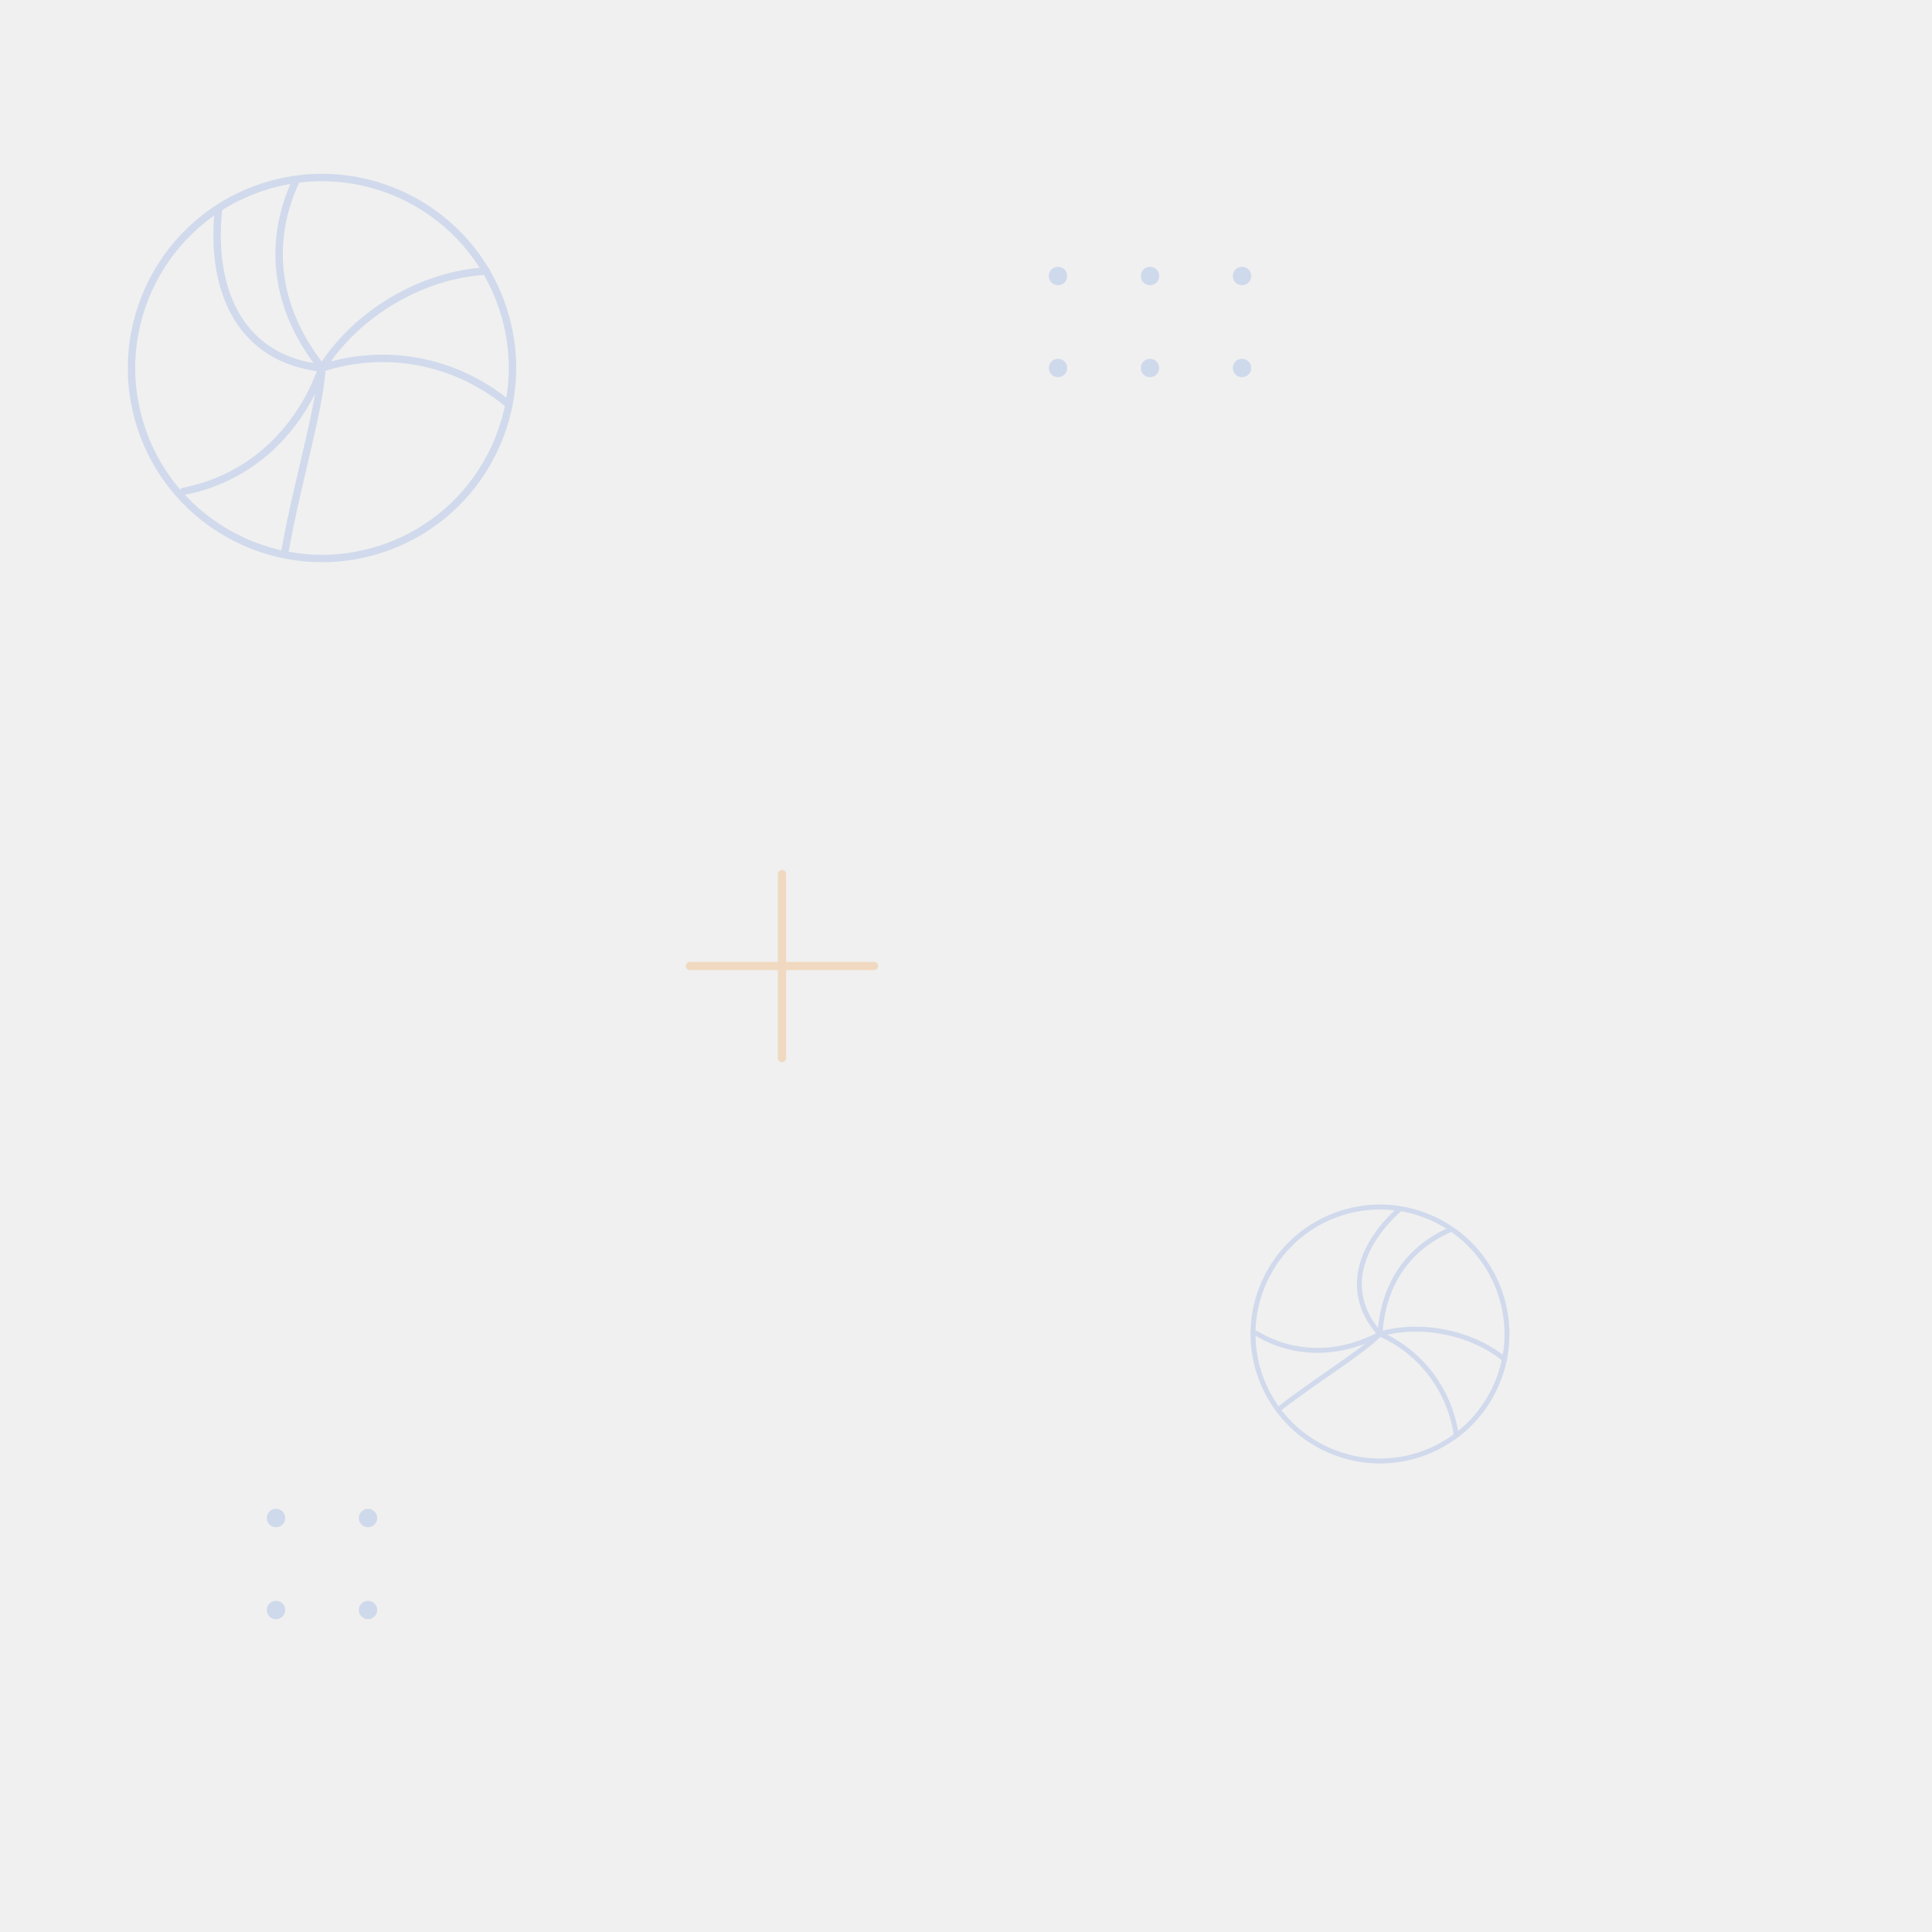
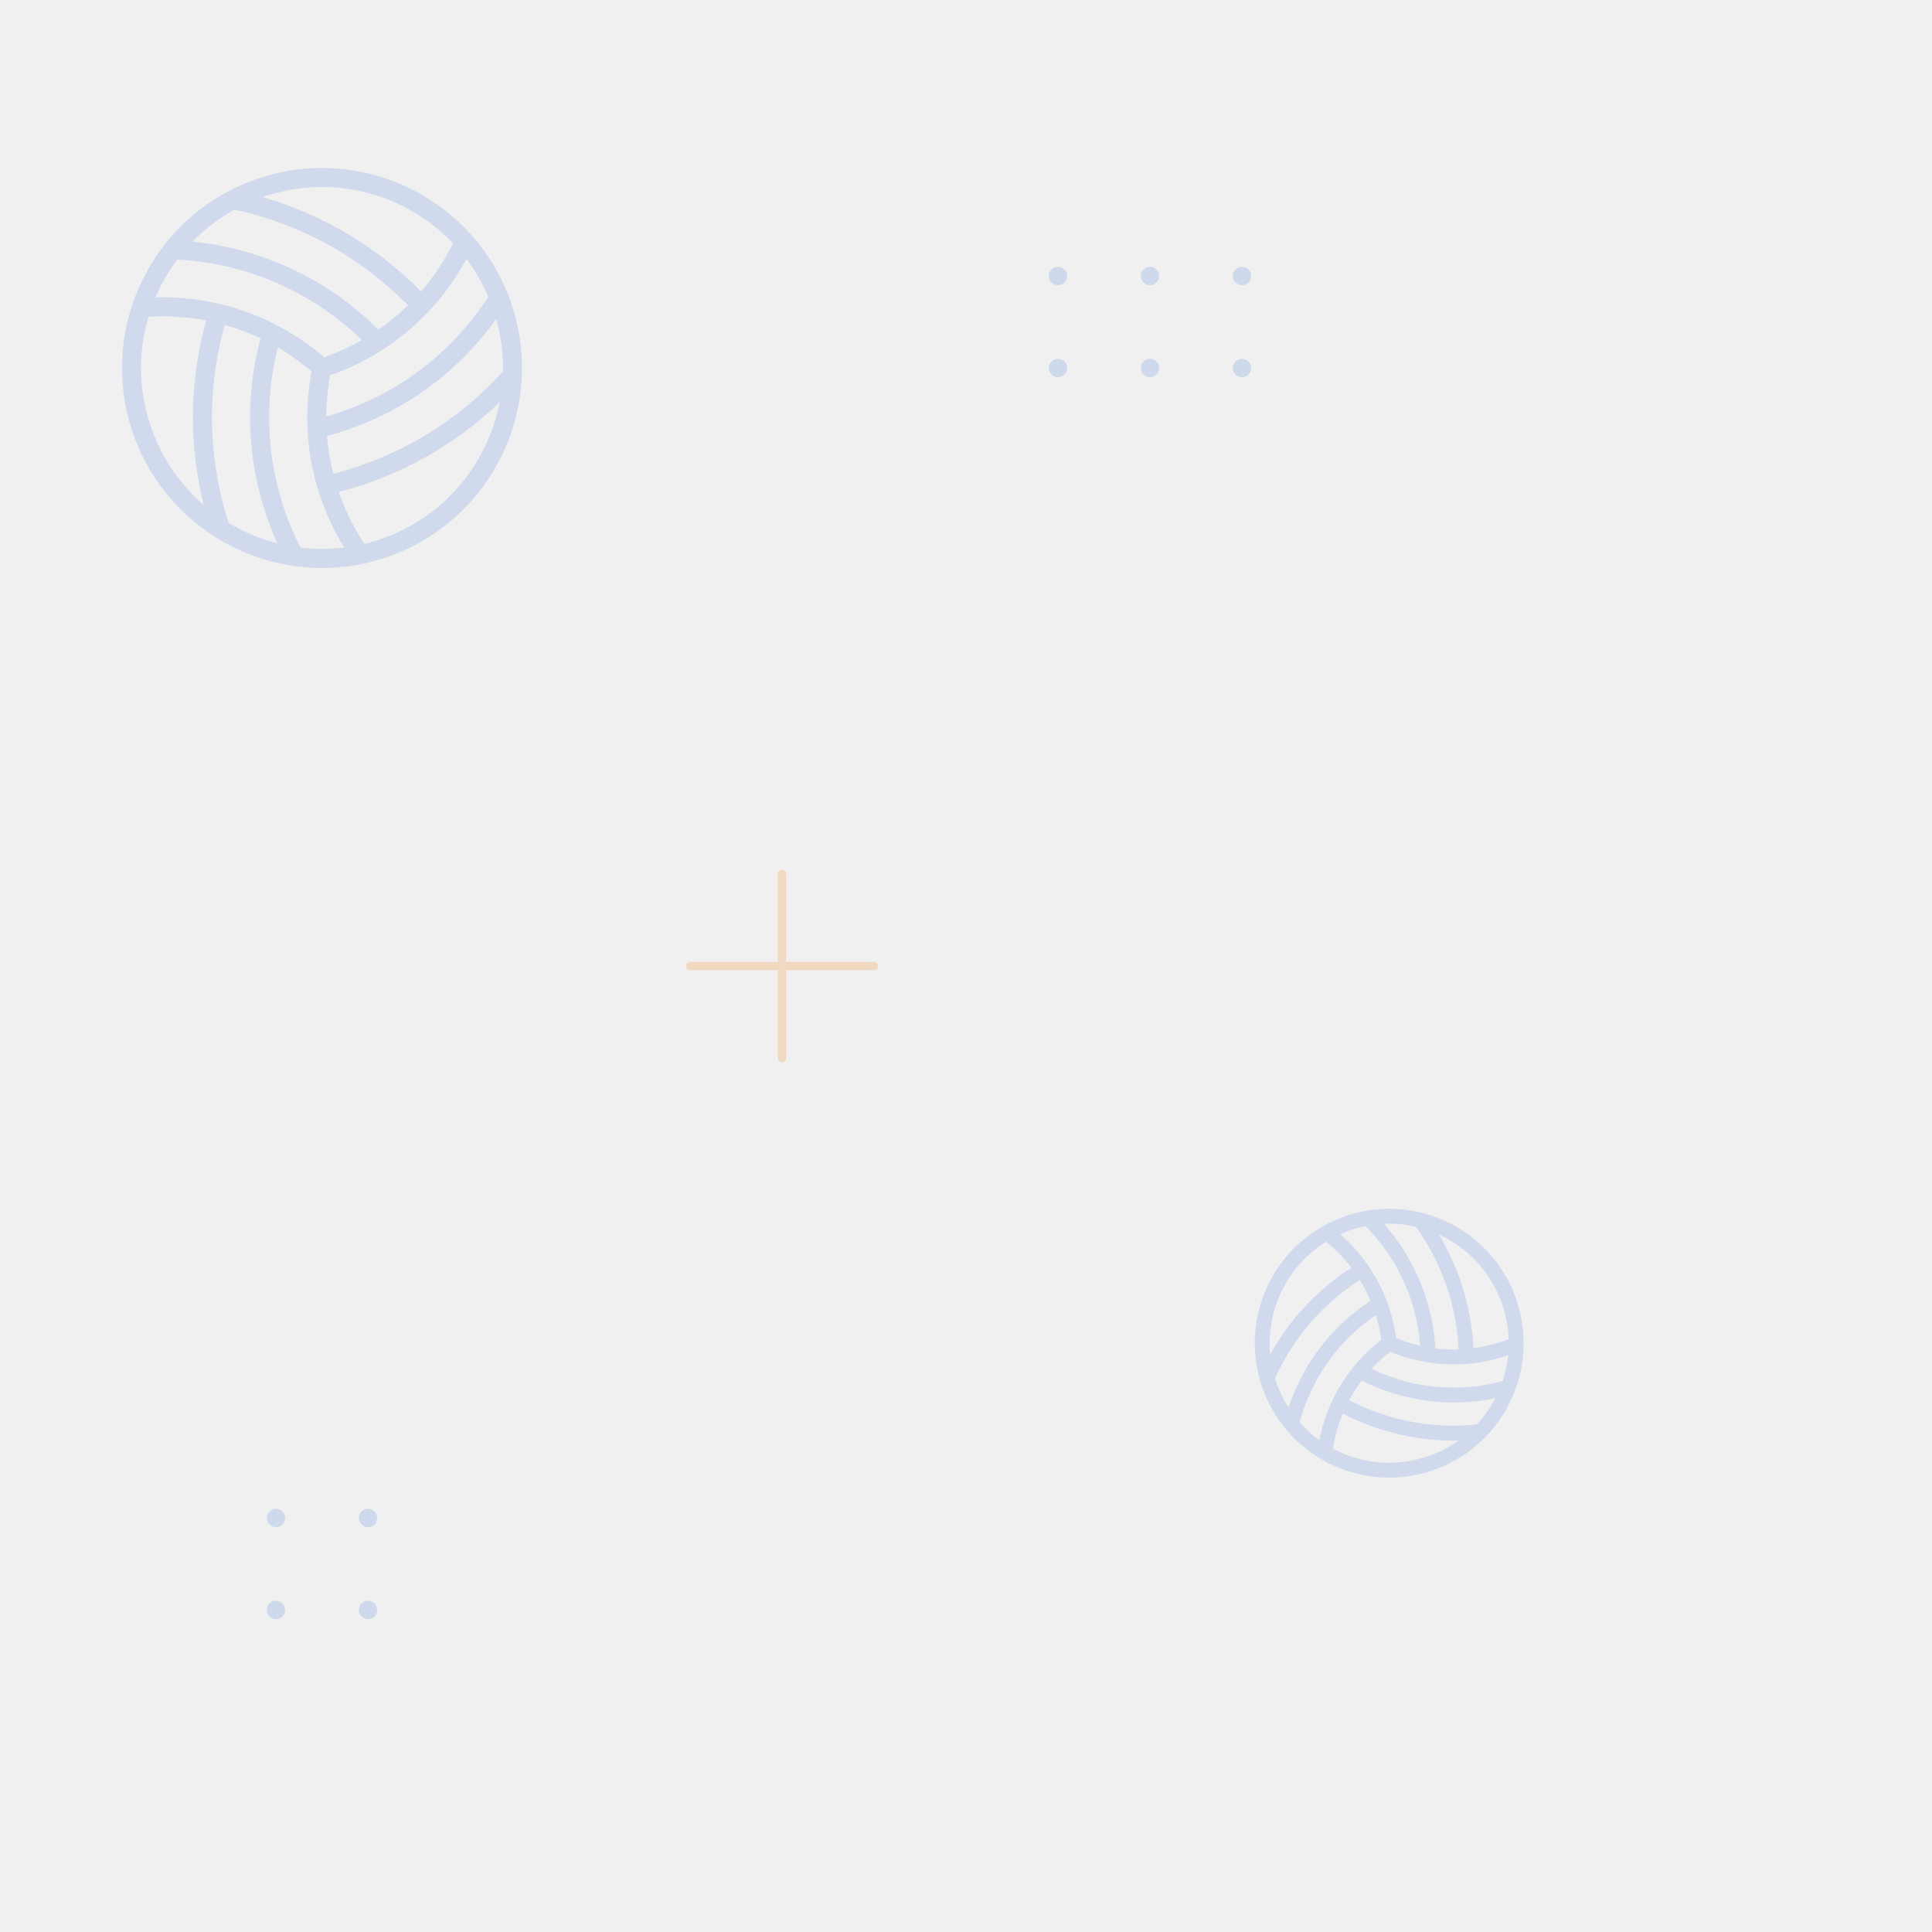
- <svg xmlns="http://www.w3.org/2000/svg" width="420" height="420" viewBox="0 0 420 420" fill="none" stroke="#1f5fd6" stroke-linecap="round">
-   <g opacity=".15" stroke-width="1.8">
-     <g transform="translate(70 80) rotate(-18) scale(.9)">
-       <circle cx="0" cy="0" r="46" />
-       <path d="M0 0 C-6 -16 -4 -32 8 -45" />
-       <path d="M0 0 C16 0 31 8 40 22" />
-       <path d="M0 0 C-10 13 -25 20 -41 18" />
-       <path d="M-12 -44 C-20 -26 -18 -8 0 0" />
-       <path d="M45 -10 C30 -14 12 -10 0 0" />
-       <path d="M-22 39 C-14 24 -4 10 0 0" />
+ <svg xmlns="http://www.w3.org/2000/svg" width="420" height="420" viewBox="0 0 420 420">
+   <g opacity=".15">
+     <g transform="translate(25 35) rotate(-18 45 45) scale(.9)">
+       <defs>
+         <clipPath id="ac">
+           <circle cx="50" cy="50" r="46" />
+         </clipPath>
+         <mask id="am0" maskUnits="userSpaceOnUse" x="-50" y="-50" width="200" height="200">
+           <rect x="-50" y="-50" width="200" height="200" fill="#000" />
+           <circle cx="99.80" cy="78.75" r="57.50" fill="#fff" />
+         </mask>
+         <mask id="am1" maskUnits="userSpaceOnUse" x="-50" y="-50" width="200" height="200">
+           <rect x="-50" y="-50" width="200" height="200" fill="#000" />
+           <circle cx="0.20" cy="78.75" r="57.50" fill="#fff" />
+         </mask>
+         <mask id="am2" maskUnits="userSpaceOnUse" x="-50" y="-50" width="200" height="200">
+           <rect x="-50" y="-50" width="200" height="200" fill="#000" />
+           <circle cx="50.00" cy="-7.50" r="57.50" fill="#fff" />
+         </mask>
+       </defs>
+       <g fill="none" stroke="#1f5fd6" stroke-width="4.6">
+         <g clip-path="url(#ac)">
+           <g mask="url(#am0)">
+             <circle cx="50.00" cy="-7.50" r="57.50" />
+             <circle cx="50.00" cy="-7.50" r="71.30" />
+             <circle cx="50.00" cy="-7.50" r="85.10" />
+           </g>
+           <g mask="url(#am1)">
+             <circle cx="99.80" cy="78.75" r="57.50" />
+             <circle cx="99.80" cy="78.75" r="71.30" />
+             <circle cx="99.80" cy="78.75" r="85.10" />
+           </g>
+           <g mask="url(#am2)">
+             <circle cx="0.20" cy="78.75" r="57.50" />
+             <circle cx="0.20" cy="78.75" r="71.30" />
+             <circle cx="0.20" cy="78.75" r="85.10" />
+           </g>
+         </g>
+         <circle cx="50" cy="50" r="46" />
+       </g>
    </g>
-     <g transform="translate(300 290) rotate(24) scale(.6)">
-       <circle cx="0" cy="0" r="46" />
-       <path d="M0 0 C-6 -16 -4 -32 8 -45" />
-       <path d="M0 0 C16 0 31 8 40 22" />
-       <path d="M0 0 C-10 13 -25 20 -41 18" />
-       <path d="M-12 -44 C-20 -26 -18 -8 0 0" />
-       <path d="M45 -10 C30 -14 12 -10 0 0" />
-       <path d="M-22 39 C-14 24 -4 10 0 0" />
+     <g transform="translate(272 262) rotate(24 30 30) scale(.6)">
+       <defs>
+         <clipPath id="bc">
+           <circle cx="50" cy="50" r="46" />
+         </clipPath>
+         <mask id="bm0" maskUnits="userSpaceOnUse" x="-50" y="-50" width="200" height="200">
+           <rect x="-50" y="-50" width="200" height="200" fill="#000" />
+           <circle cx="99.80" cy="78.75" r="57.50" fill="#fff" />
+         </mask>
+         <mask id="bm1" maskUnits="userSpaceOnUse" x="-50" y="-50" width="200" height="200">
+           <rect x="-50" y="-50" width="200" height="200" fill="#000" />
+           <circle cx="0.20" cy="78.75" r="57.50" fill="#fff" />
+         </mask>
+         <mask id="bm2" maskUnits="userSpaceOnUse" x="-50" y="-50" width="200" height="200">
+           <rect x="-50" y="-50" width="200" height="200" fill="#000" />
+           <circle cx="50.00" cy="-7.50" r="57.50" fill="#fff" />
+         </mask>
+       </defs>
+       <g fill="none" stroke="#1f5fd6" stroke-width="5.4">
+         <g clip-path="url(#bc)">
+           <g mask="url(#bm0)">
+             <circle cx="50.00" cy="-7.50" r="57.50" />
+             <circle cx="50.00" cy="-7.50" r="71.30" />
+             <circle cx="50.00" cy="-7.50" r="85.10" />
+           </g>
+           <g mask="url(#bm1)">
+             <circle cx="99.80" cy="78.75" r="57.50" />
+             <circle cx="99.80" cy="78.75" r="71.30" />
+             <circle cx="99.80" cy="78.75" r="85.10" />
+           </g>
+           <g mask="url(#bm2)">
+             <circle cx="0.20" cy="78.75" r="57.50" />
+             <circle cx="0.20" cy="78.75" r="71.30" />
+             <circle cx="0.20" cy="78.75" r="85.10" />
+           </g>
+         </g>
+         <circle cx="50" cy="50" r="46" />
+       </g>
    </g>
  </g>
-   <g fill="#1f5fd6" stroke="none" opacity=".16">
+   <g fill="#1f5fd6" opacity=".16">
    <circle cx="230" cy="60" r="2" />
    <circle cx="250" cy="60" r="2" />
    <circle cx="270" cy="60" r="2" />
    <circle cx="230" cy="80" r="2" />
    <circle cx="250" cy="80" r="2" />
    <circle cx="270" cy="80" r="2" />
    <circle cx="60" cy="330" r="2" />
    <circle cx="80" cy="330" r="2" />
    <circle cx="60" cy="350" r="2" />
    <circle cx="80" cy="350" r="2" />
  </g>
-   <path d="M150 210 h40 M170 190 v40" stroke="#ef7e00" stroke-width="1.8" opacity=".2" />
+   <path d="M150 210 h40 M170 190 v40" fill="none" stroke="#ef7e00" stroke-width="1.8" stroke-linecap="round" opacity=".2" />
</svg>
